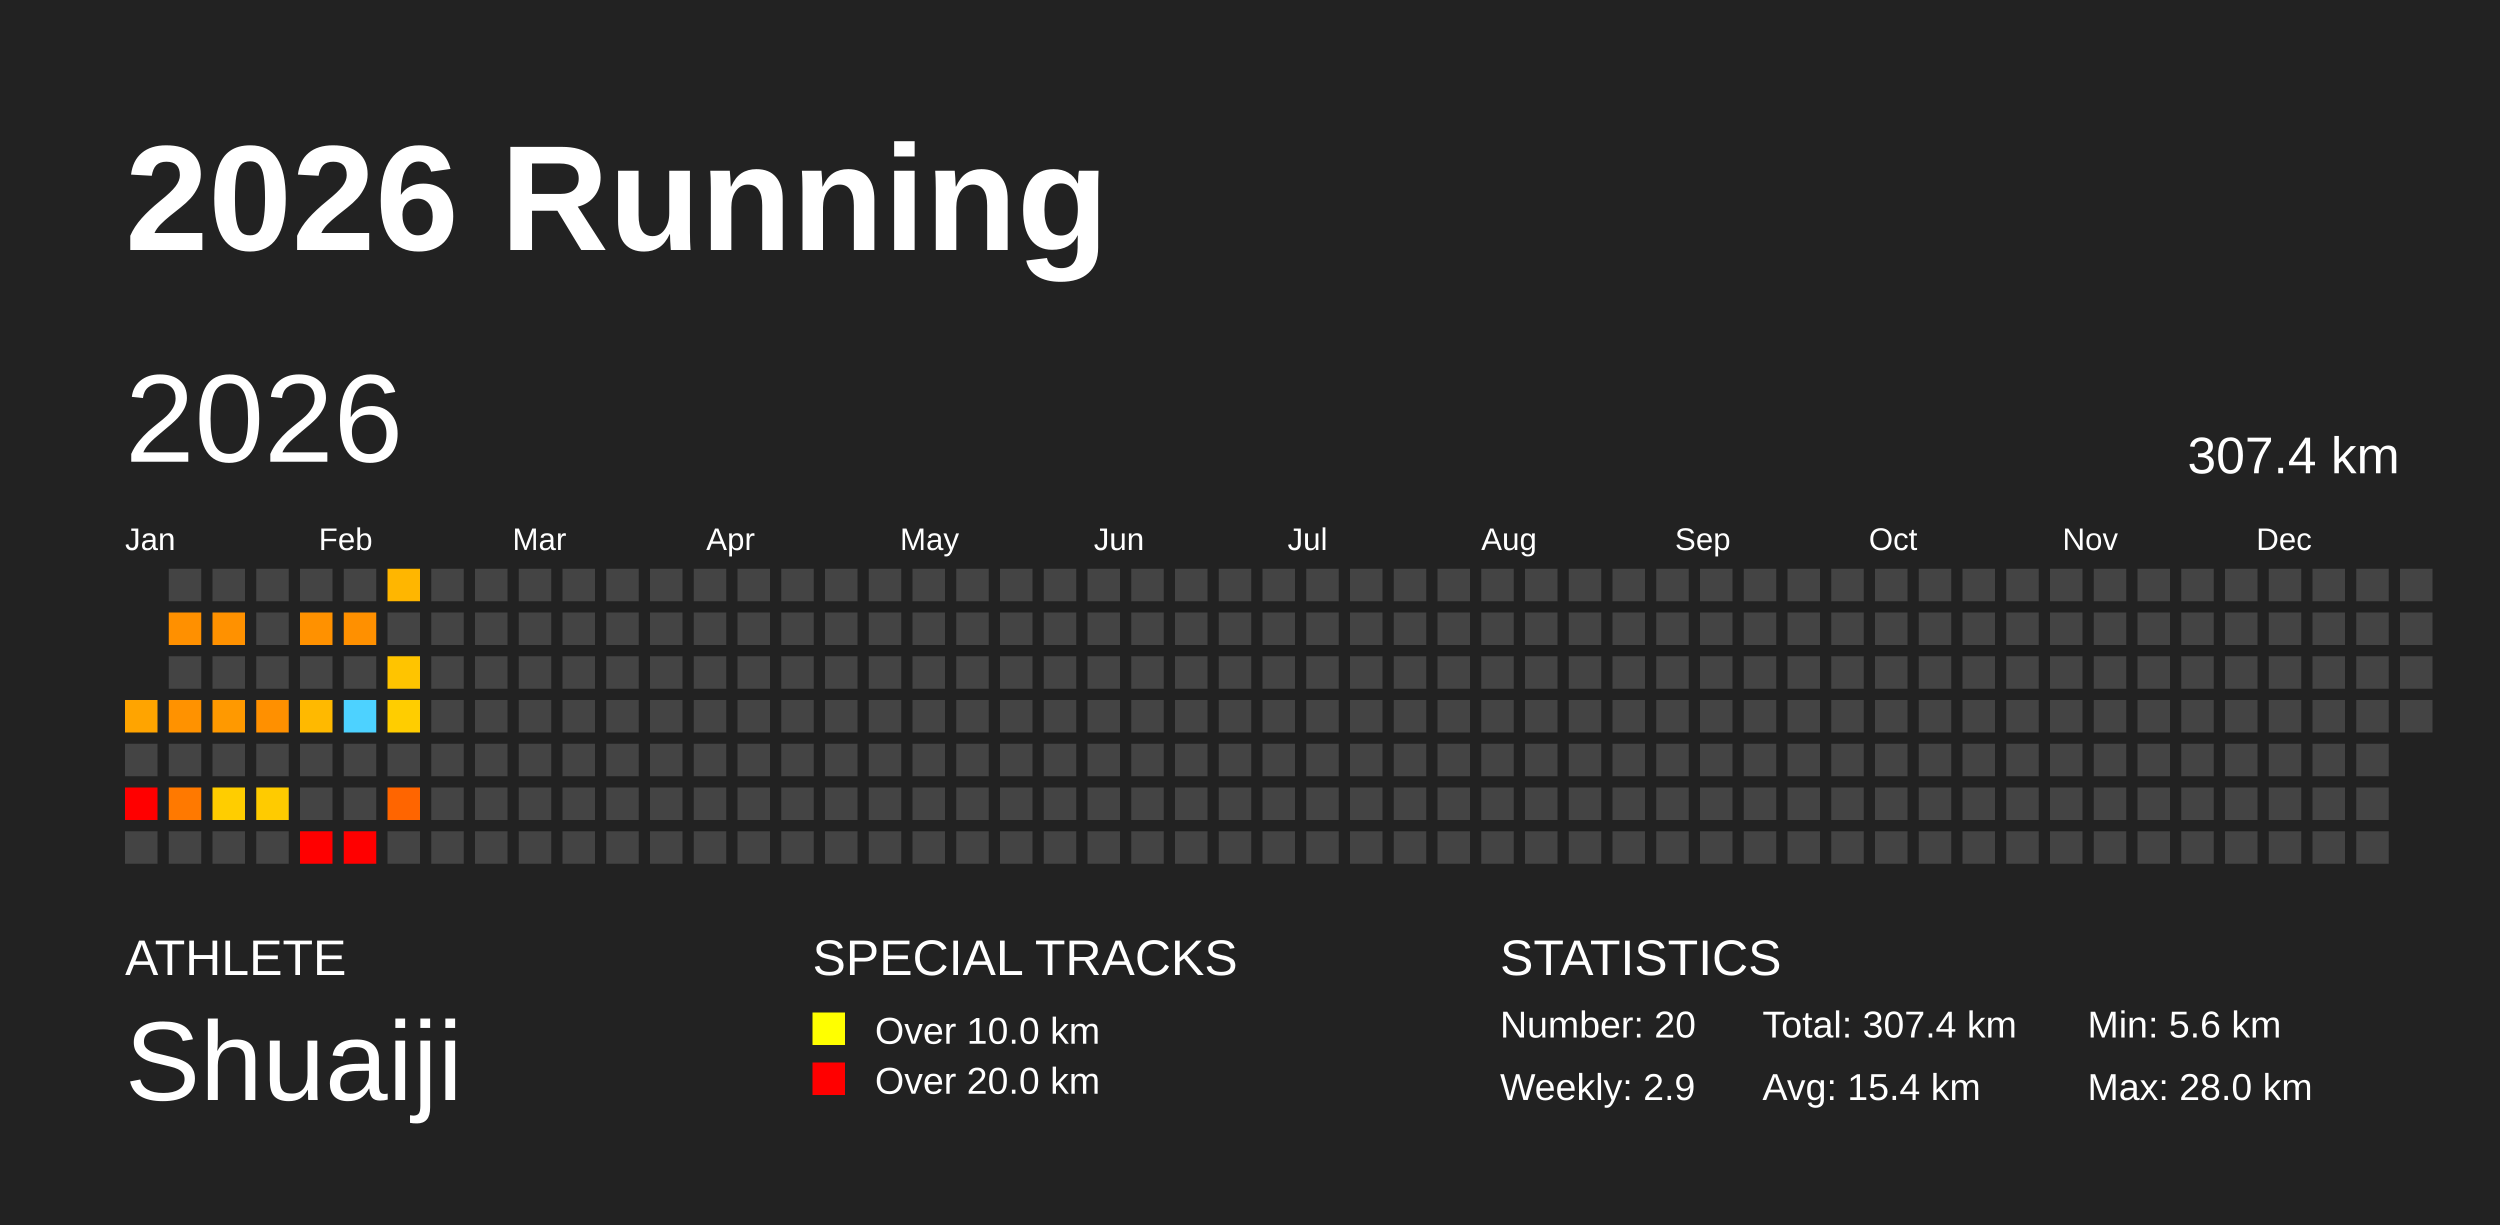
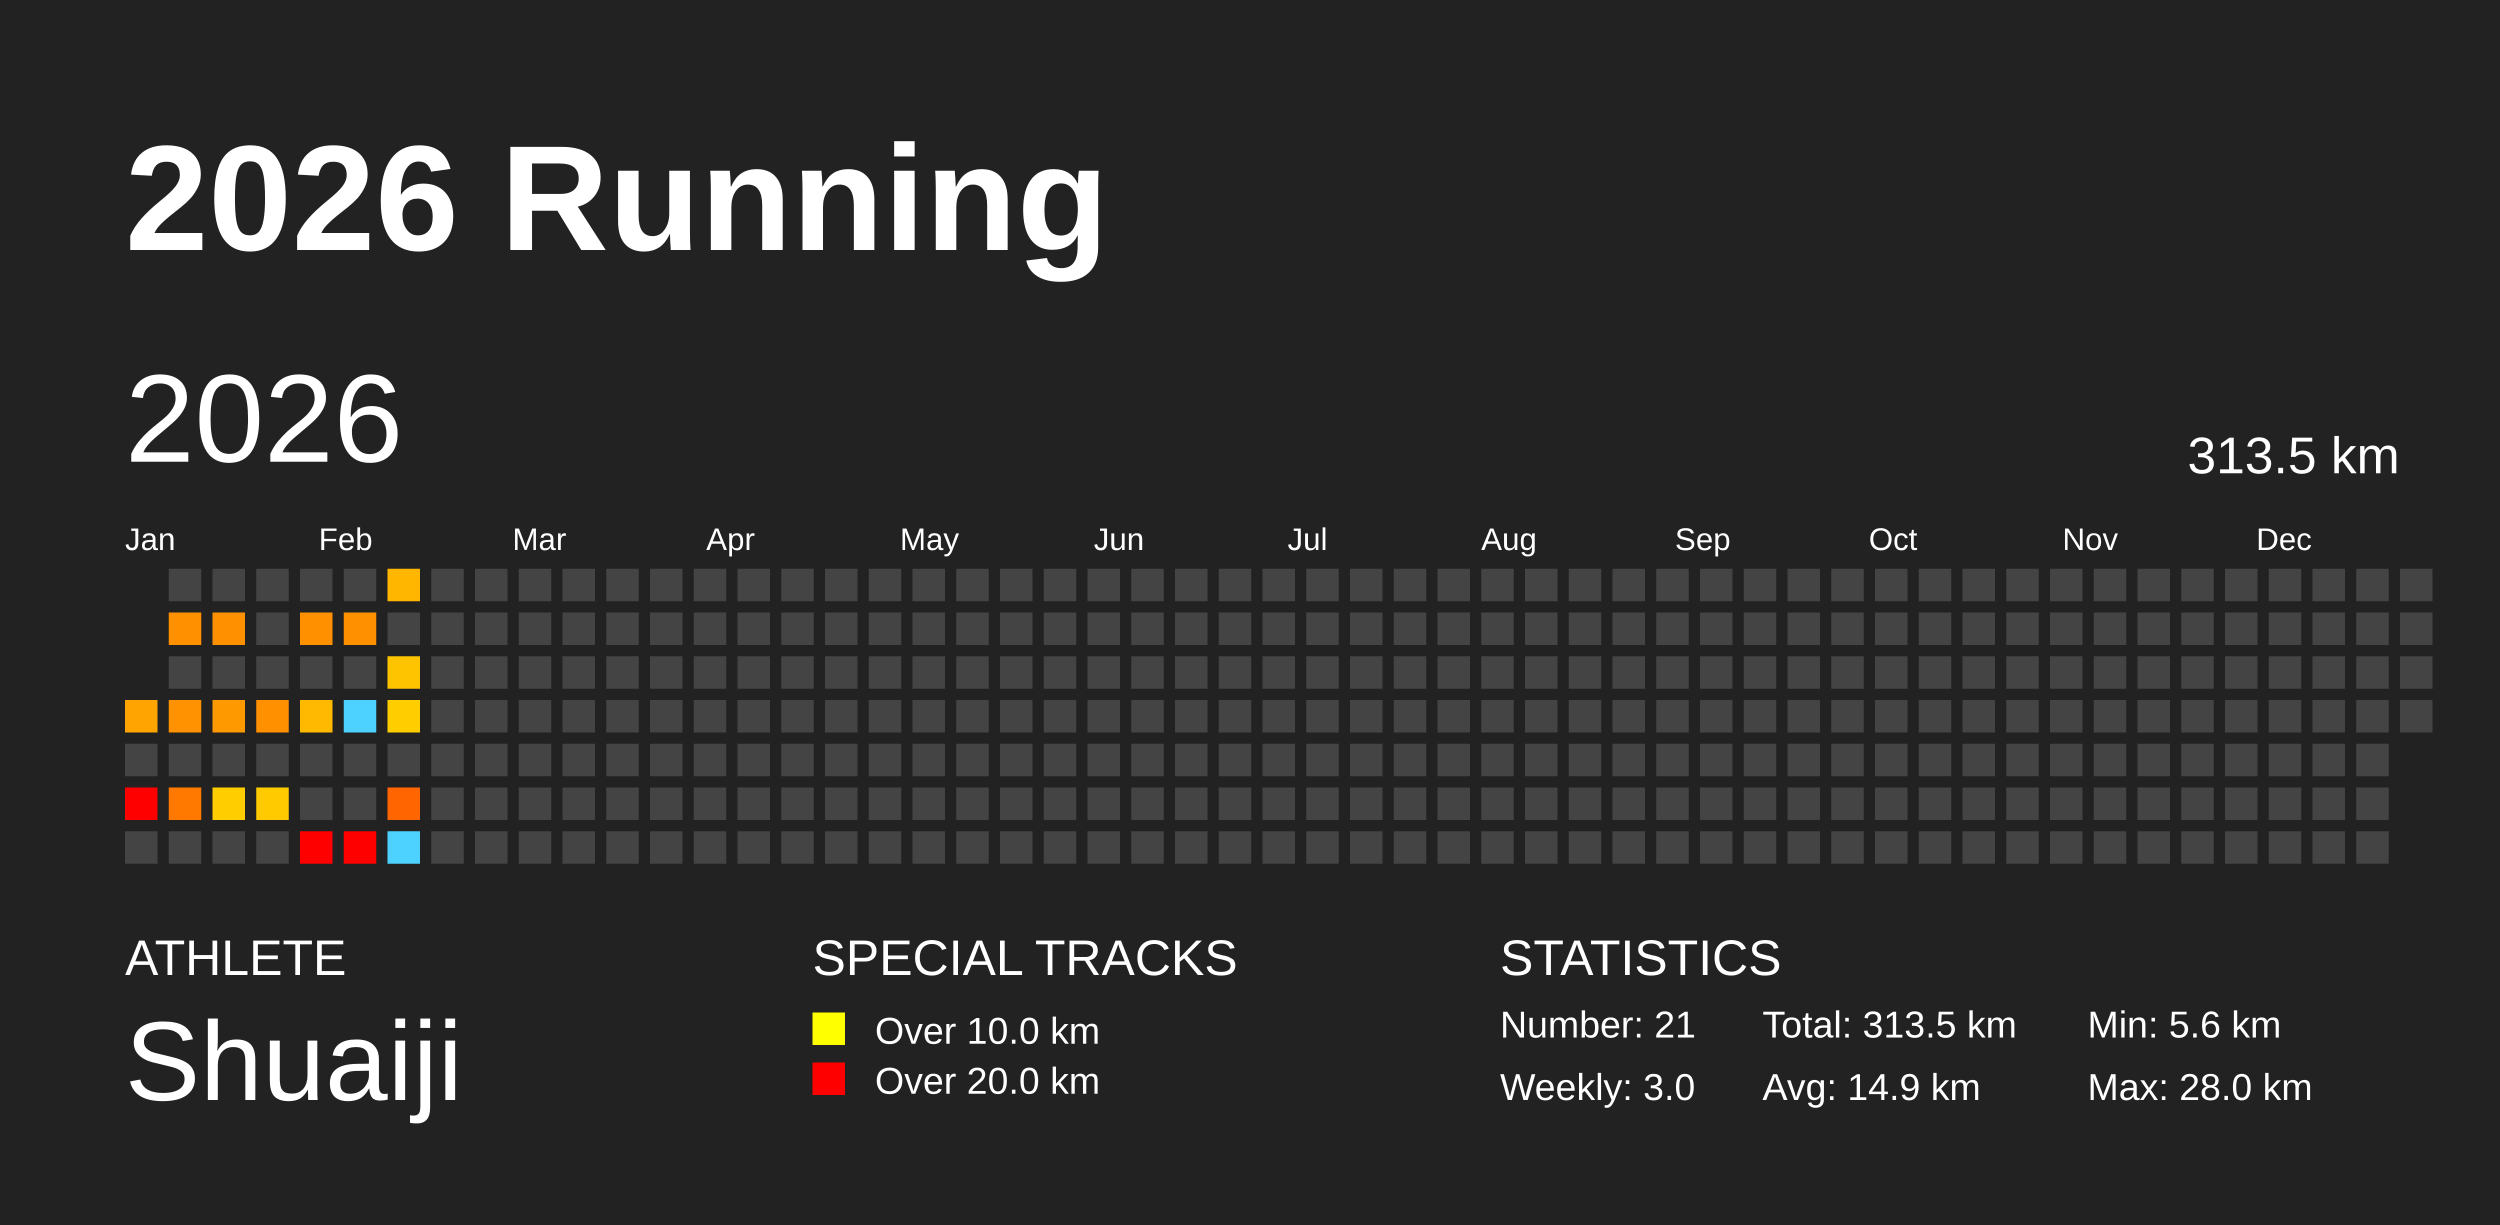
<svg xmlns="http://www.w3.org/2000/svg" baseProfile="full" height="98mm" version="1.1" viewBox="0,0,200,98" width="200mm">
  <defs />
  <rect fill="#222222" height="98" width="200" x="0" y="0" />
  <text fill="#FFFFFF" style="font-size:12px; font-family:Arial; font-weight:bold;" x="10" y="20">2026 Running</text>
  <text fill="#FFFFFF" style="font-size:4px; font-family:Arial" x="10" y="78">ATHLETE</text>
  <text fill="#FFFFFF" style="font-size:9px; font-family:Arial" x="10" y="88">Shuaiji</text>
  <text fill="#FFFFFF" style="font-size:4px; font-family:Arial" x="65" y="78">SPECIAL TRACKS</text>
  <rect fill="yellow" height="2.6" width="2.6" x="65" y="81" />
  <text fill="#FFFFFF" style="font-size:3px; font-family:Arial" x="70" y="83.5">Over 10.0 km</text>
  <rect fill="red" height="2.6" width="2.6" x="65" y="85" />
  <text fill="#FFFFFF" style="font-size:3px; font-family:Arial" x="70" y="87.5">Over 20.0 km</text>
  <text fill="#FFFFFF" style="font-size:4px; font-family:Arial" x="120" y="78">STATISTICS</text>
-   <text fill="#FFFFFF" style="font-size:3px; font-family:Arial" x="120" y="83">Number: 20</text>
-   <text fill="#FFFFFF" style="font-size:3px; font-family:Arial" x="120" y="88">Weekly: 2.9</text>
-   <text fill="#FFFFFF" style="font-size:3px; font-family:Arial" x="141" y="83">Total: 307.4 km</text>
-   <text fill="#FFFFFF" style="font-size:3px; font-family:Arial" x="141" y="88">Avg: 15.4 km</text>
+   <text fill="#FFFFFF" style="font-size:3px; font-family:Arial" x="120" y="83">Number: 21</text>
+   <text fill="#FFFFFF" style="font-size:3px; font-family:Arial" x="120" y="88">Weekly: 3.0</text>
+   <text fill="#FFFFFF" style="font-size:3px; font-family:Arial" x="141" y="83">Total: 313.5 km</text>
+   <text fill="#FFFFFF" style="font-size:3px; font-family:Arial" x="141" y="88">Avg: 14.9 km</text>
  <text fill="#FFFFFF" style="font-size:3px; font-family:Arial" x="167" y="83">Min: 5.6 km</text>
  <text fill="#FFFFFF" style="font-size:3px; font-family:Arial" x="167" y="88">Max: 28.0 km</text>
  <text dominant-baseline="hanging" fill="#FFFFFF" style="font-size:10.0px; font-family:Arial;" x="10" y="30">2026</text>
-   <text dominant-baseline="hanging" fill="#FFFFFF" style="font-size:4.125px; font-family:Arial;" x="175" y="35">307.4 km</text>
+   <text dominant-baseline="hanging" fill="#FFFFFF" style="font-size:4.125px; font-family:Arial;" x="175" y="35">313.5 km</text>
  <text fill="#FFFFFF" style="font-size:2.5px; font-family:Arial" x="10.0" y="44">Jan</text>
  <text fill="#FFFFFF" style="font-size:2.5px; font-family:Arial" x="25.5" y="44">Feb</text>
  <text fill="#FFFFFF" style="font-size:2.5px; font-family:Arial" x="41.0" y="44">Mar</text>
  <text fill="#FFFFFF" style="font-size:2.5px; font-family:Arial" x="56.5" y="44">Apr</text>
  <text fill="#FFFFFF" style="font-size:2.5px; font-family:Arial" x="72.0" y="44">May</text>
  <text fill="#FFFFFF" style="font-size:2.5px; font-family:Arial" x="87.5" y="44">Jun</text>
  <text fill="#FFFFFF" style="font-size:2.5px; font-family:Arial" x="103.0" y="44">Jul</text>
  <text fill="#FFFFFF" style="font-size:2.5px; font-family:Arial" x="118.5" y="44">Aug</text>
  <text fill="#FFFFFF" style="font-size:2.5px; font-family:Arial" x="134.0" y="44">Sep</text>
  <text fill="#FFFFFF" style="font-size:2.5px; font-family:Arial" x="149.5" y="44">Oct</text>
  <text fill="#FFFFFF" style="font-size:2.5px; font-family:Arial" x="165.0" y="44">Nov</text>
  <text fill="#FFFFFF" style="font-size:2.5px; font-family:Arial" x="180.5" y="44">Dec</text>
  <rect fill="#ffa400" height="2.6" width="2.6" x="10.0" y="56.0" />
  <rect fill="#444444" height="2.6" width="2.6" x="10.0" y="59.5" />
  <rect fill="red" height="2.6" width="2.6" x="10.0" y="63.0" />
  <rect fill="#444444" height="2.6" width="2.6" x="10.0" y="66.5" />
  <rect fill="#444444" height="2.6" width="2.6" x="13.5" y="45.5" />
  <rect fill="#ff9000" height="2.6" width="2.6" x="13.5" y="49.0" />
  <rect fill="#444444" height="2.6" width="2.6" x="13.5" y="52.5" />
  <rect fill="#ff9200" height="2.6" width="2.6" x="13.5" y="56.0" />
  <rect fill="#444444" height="2.6" width="2.6" x="13.5" y="59.5" />
  <rect fill="#ff7900" height="2.6" width="2.6" x="13.5" y="63.0" />
  <rect fill="#444444" height="2.6" width="2.6" x="13.5" y="66.5" />
  <rect fill="#444444" height="2.6" width="2.6" x="17.0" y="45.5" />
  <rect fill="#ff9100" height="2.6" width="2.6" x="17.0" y="49.0" />
  <rect fill="#444444" height="2.6" width="2.6" x="17.0" y="52.5" />
  <rect fill="#ff9900" height="2.6" width="2.6" x="17.0" y="56.0" />
  <rect fill="#444444" height="2.6" width="2.6" x="17.0" y="59.5" />
  <rect fill="#ffcd00" height="2.6" width="2.6" x="17.0" y="63.0" />
  <rect fill="#444444" height="2.6" width="2.6" x="17.0" y="66.5" />
  <rect fill="#444444" height="2.6" width="2.6" x="20.5" y="45.5" />
  <rect fill="#444444" height="2.6" width="2.6" x="20.5" y="49.0" />
  <rect fill="#444444" height="2.6" width="2.6" x="20.5" y="52.5" />
  <rect fill="#ff9000" height="2.6" width="2.6" x="20.5" y="56.0" />
  <rect fill="#444444" height="2.6" width="2.6" x="20.5" y="59.5" />
  <rect fill="#ffcb00" height="2.6" width="2.6" x="20.5" y="63.0" />
  <rect fill="#444444" height="2.6" width="2.6" x="20.5" y="66.5" />
  <rect fill="#444444" height="2.6" width="2.6" x="24.0" y="45.5" />
  <rect fill="#ff9100" height="2.6" width="2.6" x="24.0" y="49.0" />
  <rect fill="#444444" height="2.6" width="2.6" x="24.0" y="52.5" />
  <rect fill="#ffb900" height="2.6" width="2.6" x="24.0" y="56.0" />
  <rect fill="#444444" height="2.6" width="2.6" x="24.0" y="59.5" />
  <rect fill="#444444" height="2.6" width="2.6" x="24.0" y="63.0" />
  <rect fill="red" height="2.6" width="2.6" x="24.0" y="66.5" />
  <rect fill="#444444" height="2.6" width="2.6" x="27.5" y="45.5" />
  <rect fill="#ff9000" height="2.6" width="2.6" x="27.5" y="49.0" />
  <rect fill="#444444" height="2.6" width="2.6" x="27.5" y="52.5" />
  <rect fill="#4dd2ff" height="2.6" width="2.6" x="27.5" y="56.0" />
  <rect fill="#444444" height="2.6" width="2.6" x="27.5" y="59.5" />
  <rect fill="#444444" height="2.6" width="2.6" x="27.5" y="63.0" />
  <rect fill="red" height="2.6" width="2.6" x="27.5" y="66.5" />
  <rect fill="#ffb600" height="2.6" width="2.6" x="31.0" y="45.5" />
  <rect fill="#444444" height="2.6" width="2.6" x="31.0" y="49.0" />
  <rect fill="#ffc400" height="2.6" width="2.6" x="31.0" y="52.5" />
  <rect fill="#ffcd00" height="2.6" width="2.6" x="31.0" y="56.0" />
  <rect fill="#444444" height="2.6" width="2.6" x="31.0" y="59.5" />
  <rect fill="#ff6500" height="2.6" width="2.6" x="31.0" y="63.0" />
-   <rect fill="#444444" height="2.6" width="2.6" x="31.0" y="66.5" />
+   <rect fill="#4dd2ff" height="2.6" width="2.6" x="31.0" y="66.5" />
  <rect fill="#444444" height="2.6" width="2.6" x="34.5" y="45.5" />
  <rect fill="#444444" height="2.6" width="2.6" x="34.5" y="49.0" />
  <rect fill="#444444" height="2.6" width="2.6" x="34.5" y="52.5" />
  <rect fill="#444444" height="2.6" width="2.6" x="34.5" y="56.0" />
  <rect fill="#444444" height="2.6" width="2.6" x="34.5" y="59.5" />
  <rect fill="#444444" height="2.6" width="2.6" x="34.5" y="63.0" />
  <rect fill="#444444" height="2.6" width="2.6" x="34.5" y="66.5" />
  <rect fill="#444444" height="2.6" width="2.6" x="38.0" y="45.5" />
  <rect fill="#444444" height="2.6" width="2.6" x="38.0" y="49.0" />
  <rect fill="#444444" height="2.6" width="2.6" x="38.0" y="52.5" />
  <rect fill="#444444" height="2.6" width="2.6" x="38.0" y="56.0" />
  <rect fill="#444444" height="2.6" width="2.6" x="38.0" y="59.5" />
  <rect fill="#444444" height="2.6" width="2.6" x="38.0" y="63.0" />
  <rect fill="#444444" height="2.6" width="2.6" x="38.0" y="66.5" />
  <rect fill="#444444" height="2.6" width="2.6" x="41.5" y="45.5" />
  <rect fill="#444444" height="2.6" width="2.6" x="41.5" y="49.0" />
  <rect fill="#444444" height="2.6" width="2.6" x="41.5" y="52.5" />
  <rect fill="#444444" height="2.6" width="2.6" x="41.5" y="56.0" />
  <rect fill="#444444" height="2.6" width="2.6" x="41.5" y="59.5" />
  <rect fill="#444444" height="2.6" width="2.6" x="41.5" y="63.0" />
  <rect fill="#444444" height="2.6" width="2.6" x="41.5" y="66.5" />
  <rect fill="#444444" height="2.6" width="2.6" x="45.0" y="45.5" />
  <rect fill="#444444" height="2.6" width="2.6" x="45.0" y="49.0" />
  <rect fill="#444444" height="2.6" width="2.6" x="45.0" y="52.5" />
  <rect fill="#444444" height="2.6" width="2.6" x="45.0" y="56.0" />
  <rect fill="#444444" height="2.6" width="2.6" x="45.0" y="59.5" />
  <rect fill="#444444" height="2.6" width="2.6" x="45.0" y="63.0" />
  <rect fill="#444444" height="2.6" width="2.6" x="45.0" y="66.5" />
  <rect fill="#444444" height="2.6" width="2.6" x="48.5" y="45.5" />
  <rect fill="#444444" height="2.6" width="2.6" x="48.5" y="49.0" />
  <rect fill="#444444" height="2.6" width="2.6" x="48.5" y="52.5" />
  <rect fill="#444444" height="2.6" width="2.6" x="48.5" y="56.0" />
  <rect fill="#444444" height="2.6" width="2.6" x="48.5" y="59.5" />
  <rect fill="#444444" height="2.6" width="2.6" x="48.5" y="63.0" />
  <rect fill="#444444" height="2.6" width="2.6" x="48.5" y="66.5" />
  <rect fill="#444444" height="2.6" width="2.6" x="52.0" y="45.5" />
  <rect fill="#444444" height="2.6" width="2.6" x="52.0" y="49.0" />
  <rect fill="#444444" height="2.6" width="2.6" x="52.0" y="52.5" />
  <rect fill="#444444" height="2.6" width="2.6" x="52.0" y="56.0" />
  <rect fill="#444444" height="2.6" width="2.6" x="52.0" y="59.5" />
  <rect fill="#444444" height="2.6" width="2.6" x="52.0" y="63.0" />
  <rect fill="#444444" height="2.6" width="2.6" x="52.0" y="66.5" />
  <rect fill="#444444" height="2.6" width="2.6" x="55.5" y="45.5" />
  <rect fill="#444444" height="2.6" width="2.6" x="55.5" y="49.0" />
  <rect fill="#444444" height="2.6" width="2.6" x="55.5" y="52.5" />
  <rect fill="#444444" height="2.6" width="2.6" x="55.5" y="56.0" />
  <rect fill="#444444" height="2.6" width="2.6" x="55.5" y="59.5" />
  <rect fill="#444444" height="2.6" width="2.6" x="55.5" y="63.0" />
  <rect fill="#444444" height="2.6" width="2.6" x="55.5" y="66.5" />
  <rect fill="#444444" height="2.6" width="2.6" x="59.0" y="45.5" />
  <rect fill="#444444" height="2.6" width="2.6" x="59.0" y="49.0" />
  <rect fill="#444444" height="2.6" width="2.6" x="59.0" y="52.5" />
  <rect fill="#444444" height="2.6" width="2.6" x="59.0" y="56.0" />
  <rect fill="#444444" height="2.6" width="2.6" x="59.0" y="59.5" />
  <rect fill="#444444" height="2.6" width="2.6" x="59.0" y="63.0" />
  <rect fill="#444444" height="2.6" width="2.6" x="59.0" y="66.5" />
  <rect fill="#444444" height="2.6" width="2.6" x="62.5" y="45.5" />
  <rect fill="#444444" height="2.6" width="2.6" x="62.5" y="49.0" />
  <rect fill="#444444" height="2.6" width="2.6" x="62.5" y="52.5" />
  <rect fill="#444444" height="2.6" width="2.6" x="62.5" y="56.0" />
  <rect fill="#444444" height="2.6" width="2.6" x="62.5" y="59.5" />
  <rect fill="#444444" height="2.6" width="2.6" x="62.5" y="63.0" />
  <rect fill="#444444" height="2.6" width="2.6" x="62.5" y="66.5" />
  <rect fill="#444444" height="2.6" width="2.6" x="66.0" y="45.5" />
  <rect fill="#444444" height="2.6" width="2.6" x="66.0" y="49.0" />
  <rect fill="#444444" height="2.6" width="2.6" x="66.0" y="52.5" />
  <rect fill="#444444" height="2.6" width="2.6" x="66.0" y="56.0" />
  <rect fill="#444444" height="2.6" width="2.6" x="66.0" y="59.5" />
  <rect fill="#444444" height="2.6" width="2.6" x="66.0" y="63.0" />
  <rect fill="#444444" height="2.6" width="2.6" x="66.0" y="66.5" />
  <rect fill="#444444" height="2.6" width="2.6" x="69.5" y="45.5" />
  <rect fill="#444444" height="2.6" width="2.6" x="69.5" y="49.0" />
  <rect fill="#444444" height="2.6" width="2.6" x="69.5" y="52.5" />
  <rect fill="#444444" height="2.6" width="2.6" x="69.5" y="56.0" />
  <rect fill="#444444" height="2.6" width="2.6" x="69.5" y="59.5" />
  <rect fill="#444444" height="2.6" width="2.6" x="69.5" y="63.0" />
  <rect fill="#444444" height="2.6" width="2.6" x="69.5" y="66.5" />
  <rect fill="#444444" height="2.6" width="2.6" x="73.0" y="45.5" />
  <rect fill="#444444" height="2.6" width="2.6" x="73.0" y="49.0" />
  <rect fill="#444444" height="2.6" width="2.6" x="73.0" y="52.5" />
  <rect fill="#444444" height="2.6" width="2.6" x="73.0" y="56.0" />
  <rect fill="#444444" height="2.6" width="2.6" x="73.0" y="59.5" />
  <rect fill="#444444" height="2.6" width="2.6" x="73.0" y="63.0" />
  <rect fill="#444444" height="2.6" width="2.6" x="73.0" y="66.5" />
  <rect fill="#444444" height="2.6" width="2.6" x="76.5" y="45.5" />
  <rect fill="#444444" height="2.6" width="2.6" x="76.5" y="49.0" />
  <rect fill="#444444" height="2.6" width="2.6" x="76.5" y="52.5" />
  <rect fill="#444444" height="2.6" width="2.6" x="76.5" y="56.0" />
  <rect fill="#444444" height="2.6" width="2.6" x="76.5" y="59.5" />
  <rect fill="#444444" height="2.6" width="2.6" x="76.5" y="63.0" />
  <rect fill="#444444" height="2.6" width="2.6" x="76.5" y="66.5" />
  <rect fill="#444444" height="2.6" width="2.6" x="80.0" y="45.5" />
  <rect fill="#444444" height="2.6" width="2.6" x="80.0" y="49.0" />
  <rect fill="#444444" height="2.6" width="2.6" x="80.0" y="52.5" />
  <rect fill="#444444" height="2.6" width="2.6" x="80.0" y="56.0" />
  <rect fill="#444444" height="2.6" width="2.6" x="80.0" y="59.5" />
  <rect fill="#444444" height="2.6" width="2.6" x="80.0" y="63.0" />
  <rect fill="#444444" height="2.6" width="2.6" x="80.0" y="66.5" />
  <rect fill="#444444" height="2.6" width="2.6" x="83.5" y="45.5" />
  <rect fill="#444444" height="2.6" width="2.6" x="83.5" y="49.0" />
  <rect fill="#444444" height="2.6" width="2.6" x="83.5" y="52.5" />
  <rect fill="#444444" height="2.6" width="2.6" x="83.5" y="56.0" />
  <rect fill="#444444" height="2.6" width="2.6" x="83.5" y="59.5" />
  <rect fill="#444444" height="2.6" width="2.6" x="83.5" y="63.0" />
  <rect fill="#444444" height="2.6" width="2.6" x="83.5" y="66.5" />
  <rect fill="#444444" height="2.6" width="2.6" x="87.0" y="45.5" />
  <rect fill="#444444" height="2.6" width="2.6" x="87.0" y="49.0" />
  <rect fill="#444444" height="2.6" width="2.6" x="87.0" y="52.5" />
  <rect fill="#444444" height="2.6" width="2.6" x="87.0" y="56.0" />
  <rect fill="#444444" height="2.6" width="2.6" x="87.0" y="59.5" />
  <rect fill="#444444" height="2.6" width="2.6" x="87.0" y="63.0" />
  <rect fill="#444444" height="2.6" width="2.6" x="87.0" y="66.5" />
  <rect fill="#444444" height="2.6" width="2.6" x="90.5" y="45.5" />
  <rect fill="#444444" height="2.6" width="2.6" x="90.5" y="49.0" />
  <rect fill="#444444" height="2.6" width="2.6" x="90.5" y="52.5" />
  <rect fill="#444444" height="2.6" width="2.6" x="90.5" y="56.0" />
  <rect fill="#444444" height="2.6" width="2.6" x="90.5" y="59.5" />
  <rect fill="#444444" height="2.6" width="2.6" x="90.5" y="63.0" />
  <rect fill="#444444" height="2.6" width="2.6" x="90.5" y="66.5" />
  <rect fill="#444444" height="2.6" width="2.6" x="94.0" y="45.5" />
  <rect fill="#444444" height="2.6" width="2.6" x="94.0" y="49.0" />
  <rect fill="#444444" height="2.6" width="2.6" x="94.0" y="52.5" />
  <rect fill="#444444" height="2.6" width="2.6" x="94.0" y="56.0" />
  <rect fill="#444444" height="2.6" width="2.6" x="94.0" y="59.5" />
  <rect fill="#444444" height="2.6" width="2.6" x="94.0" y="63.0" />
  <rect fill="#444444" height="2.6" width="2.6" x="94.0" y="66.5" />
  <rect fill="#444444" height="2.6" width="2.6" x="97.5" y="45.5" />
  <rect fill="#444444" height="2.6" width="2.6" x="97.5" y="49.0" />
  <rect fill="#444444" height="2.6" width="2.6" x="97.5" y="52.5" />
  <rect fill="#444444" height="2.6" width="2.6" x="97.5" y="56.0" />
  <rect fill="#444444" height="2.6" width="2.6" x="97.5" y="59.5" />
  <rect fill="#444444" height="2.6" width="2.6" x="97.5" y="63.0" />
  <rect fill="#444444" height="2.6" width="2.6" x="97.5" y="66.5" />
  <rect fill="#444444" height="2.6" width="2.6" x="101.0" y="45.5" />
  <rect fill="#444444" height="2.6" width="2.6" x="101.0" y="49.0" />
  <rect fill="#444444" height="2.6" width="2.6" x="101.0" y="52.5" />
  <rect fill="#444444" height="2.6" width="2.6" x="101.0" y="56.0" />
  <rect fill="#444444" height="2.6" width="2.6" x="101.0" y="59.5" />
  <rect fill="#444444" height="2.6" width="2.6" x="101.0" y="63.0" />
  <rect fill="#444444" height="2.6" width="2.6" x="101.0" y="66.5" />
  <rect fill="#444444" height="2.6" width="2.6" x="104.5" y="45.5" />
  <rect fill="#444444" height="2.6" width="2.6" x="104.5" y="49.0" />
  <rect fill="#444444" height="2.6" width="2.6" x="104.5" y="52.5" />
  <rect fill="#444444" height="2.6" width="2.6" x="104.5" y="56.0" />
  <rect fill="#444444" height="2.6" width="2.6" x="104.5" y="59.5" />
  <rect fill="#444444" height="2.6" width="2.6" x="104.5" y="63.0" />
  <rect fill="#444444" height="2.6" width="2.6" x="104.5" y="66.5" />
  <rect fill="#444444" height="2.6" width="2.6" x="108.0" y="45.5" />
  <rect fill="#444444" height="2.6" width="2.6" x="108.0" y="49.0" />
  <rect fill="#444444" height="2.6" width="2.6" x="108.0" y="52.5" />
  <rect fill="#444444" height="2.6" width="2.6" x="108.0" y="56.0" />
  <rect fill="#444444" height="2.6" width="2.6" x="108.0" y="59.5" />
  <rect fill="#444444" height="2.6" width="2.6" x="108.0" y="63.0" />
  <rect fill="#444444" height="2.6" width="2.6" x="108.0" y="66.5" />
  <rect fill="#444444" height="2.6" width="2.6" x="111.5" y="45.5" />
  <rect fill="#444444" height="2.6" width="2.6" x="111.5" y="49.0" />
  <rect fill="#444444" height="2.6" width="2.6" x="111.5" y="52.5" />
  <rect fill="#444444" height="2.6" width="2.6" x="111.5" y="56.0" />
  <rect fill="#444444" height="2.6" width="2.6" x="111.5" y="59.5" />
  <rect fill="#444444" height="2.6" width="2.6" x="111.5" y="63.0" />
  <rect fill="#444444" height="2.6" width="2.6" x="111.5" y="66.5" />
  <rect fill="#444444" height="2.6" width="2.6" x="115.0" y="45.5" />
  <rect fill="#444444" height="2.6" width="2.6" x="115.0" y="49.0" />
  <rect fill="#444444" height="2.6" width="2.6" x="115.0" y="52.5" />
  <rect fill="#444444" height="2.6" width="2.6" x="115.0" y="56.0" />
  <rect fill="#444444" height="2.6" width="2.6" x="115.0" y="59.5" />
  <rect fill="#444444" height="2.6" width="2.6" x="115.0" y="63.0" />
  <rect fill="#444444" height="2.6" width="2.6" x="115.0" y="66.5" />
  <rect fill="#444444" height="2.6" width="2.6" x="118.5" y="45.5" />
  <rect fill="#444444" height="2.6" width="2.6" x="118.5" y="49.0" />
  <rect fill="#444444" height="2.6" width="2.6" x="118.5" y="52.5" />
  <rect fill="#444444" height="2.6" width="2.6" x="118.5" y="56.0" />
  <rect fill="#444444" height="2.6" width="2.6" x="118.5" y="59.5" />
  <rect fill="#444444" height="2.6" width="2.6" x="118.5" y="63.0" />
  <rect fill="#444444" height="2.6" width="2.6" x="118.5" y="66.5" />
  <rect fill="#444444" height="2.6" width="2.6" x="122.0" y="45.5" />
  <rect fill="#444444" height="2.6" width="2.6" x="122.0" y="49.0" />
  <rect fill="#444444" height="2.6" width="2.6" x="122.0" y="52.5" />
  <rect fill="#444444" height="2.6" width="2.6" x="122.0" y="56.0" />
  <rect fill="#444444" height="2.6" width="2.6" x="122.0" y="59.5" />
  <rect fill="#444444" height="2.6" width="2.6" x="122.0" y="63.0" />
  <rect fill="#444444" height="2.6" width="2.6" x="122.0" y="66.5" />
  <rect fill="#444444" height="2.6" width="2.6" x="125.5" y="45.5" />
  <rect fill="#444444" height="2.6" width="2.6" x="125.5" y="49.0" />
  <rect fill="#444444" height="2.6" width="2.6" x="125.5" y="52.5" />
  <rect fill="#444444" height="2.6" width="2.6" x="125.5" y="56.0" />
  <rect fill="#444444" height="2.6" width="2.6" x="125.5" y="59.5" />
  <rect fill="#444444" height="2.6" width="2.6" x="125.5" y="63.0" />
  <rect fill="#444444" height="2.6" width="2.6" x="125.5" y="66.5" />
  <rect fill="#444444" height="2.6" width="2.6" x="129.0" y="45.5" />
  <rect fill="#444444" height="2.6" width="2.6" x="129.0" y="49.0" />
  <rect fill="#444444" height="2.6" width="2.6" x="129.0" y="52.5" />
  <rect fill="#444444" height="2.6" width="2.6" x="129.0" y="56.0" />
  <rect fill="#444444" height="2.6" width="2.6" x="129.0" y="59.5" />
  <rect fill="#444444" height="2.6" width="2.6" x="129.0" y="63.0" />
  <rect fill="#444444" height="2.6" width="2.6" x="129.0" y="66.5" />
  <rect fill="#444444" height="2.6" width="2.6" x="132.5" y="45.5" />
  <rect fill="#444444" height="2.6" width="2.6" x="132.5" y="49.0" />
  <rect fill="#444444" height="2.6" width="2.6" x="132.5" y="52.5" />
  <rect fill="#444444" height="2.6" width="2.6" x="132.5" y="56.0" />
  <rect fill="#444444" height="2.6" width="2.6" x="132.5" y="59.5" />
  <rect fill="#444444" height="2.6" width="2.6" x="132.5" y="63.0" />
  <rect fill="#444444" height="2.6" width="2.6" x="132.5" y="66.5" />
  <rect fill="#444444" height="2.6" width="2.6" x="136.0" y="45.5" />
  <rect fill="#444444" height="2.6" width="2.6" x="136.0" y="49.0" />
  <rect fill="#444444" height="2.6" width="2.6" x="136.0" y="52.5" />
  <rect fill="#444444" height="2.6" width="2.6" x="136.0" y="56.0" />
  <rect fill="#444444" height="2.6" width="2.6" x="136.0" y="59.5" />
  <rect fill="#444444" height="2.6" width="2.6" x="136.0" y="63.0" />
  <rect fill="#444444" height="2.6" width="2.6" x="136.0" y="66.5" />
  <rect fill="#444444" height="2.6" width="2.6" x="139.5" y="45.5" />
  <rect fill="#444444" height="2.6" width="2.6" x="139.5" y="49.0" />
  <rect fill="#444444" height="2.6" width="2.6" x="139.5" y="52.5" />
  <rect fill="#444444" height="2.6" width="2.6" x="139.5" y="56.0" />
  <rect fill="#444444" height="2.6" width="2.6" x="139.5" y="59.5" />
  <rect fill="#444444" height="2.6" width="2.6" x="139.5" y="63.0" />
  <rect fill="#444444" height="2.6" width="2.6" x="139.5" y="66.5" />
  <rect fill="#444444" height="2.6" width="2.6" x="143.0" y="45.5" />
  <rect fill="#444444" height="2.6" width="2.6" x="143.0" y="49.0" />
  <rect fill="#444444" height="2.6" width="2.6" x="143.0" y="52.5" />
  <rect fill="#444444" height="2.6" width="2.6" x="143.0" y="56.0" />
  <rect fill="#444444" height="2.6" width="2.6" x="143.0" y="59.5" />
  <rect fill="#444444" height="2.6" width="2.6" x="143.0" y="63.0" />
  <rect fill="#444444" height="2.6" width="2.6" x="143.0" y="66.5" />
  <rect fill="#444444" height="2.6" width="2.6" x="146.5" y="45.5" />
  <rect fill="#444444" height="2.6" width="2.6" x="146.5" y="49.0" />
  <rect fill="#444444" height="2.6" width="2.6" x="146.5" y="52.5" />
  <rect fill="#444444" height="2.6" width="2.6" x="146.5" y="56.0" />
  <rect fill="#444444" height="2.6" width="2.6" x="146.5" y="59.5" />
  <rect fill="#444444" height="2.6" width="2.6" x="146.5" y="63.0" />
  <rect fill="#444444" height="2.6" width="2.6" x="146.5" y="66.5" />
  <rect fill="#444444" height="2.6" width="2.6" x="150.0" y="45.5" />
  <rect fill="#444444" height="2.6" width="2.6" x="150.0" y="49.0" />
  <rect fill="#444444" height="2.6" width="2.6" x="150.0" y="52.5" />
  <rect fill="#444444" height="2.6" width="2.6" x="150.0" y="56.0" />
  <rect fill="#444444" height="2.6" width="2.6" x="150.0" y="59.5" />
  <rect fill="#444444" height="2.6" width="2.6" x="150.0" y="63.0" />
  <rect fill="#444444" height="2.6" width="2.6" x="150.0" y="66.5" />
  <rect fill="#444444" height="2.6" width="2.6" x="153.5" y="45.5" />
  <rect fill="#444444" height="2.6" width="2.6" x="153.5" y="49.0" />
  <rect fill="#444444" height="2.6" width="2.6" x="153.5" y="52.5" />
  <rect fill="#444444" height="2.6" width="2.6" x="153.5" y="56.0" />
  <rect fill="#444444" height="2.6" width="2.6" x="153.5" y="59.5" />
  <rect fill="#444444" height="2.6" width="2.6" x="153.5" y="63.0" />
  <rect fill="#444444" height="2.6" width="2.6" x="153.5" y="66.5" />
  <rect fill="#444444" height="2.6" width="2.6" x="157.0" y="45.5" />
  <rect fill="#444444" height="2.6" width="2.6" x="157.0" y="49.0" />
  <rect fill="#444444" height="2.6" width="2.6" x="157.0" y="52.5" />
  <rect fill="#444444" height="2.6" width="2.6" x="157.0" y="56.0" />
  <rect fill="#444444" height="2.6" width="2.6" x="157.0" y="59.5" />
  <rect fill="#444444" height="2.6" width="2.6" x="157.0" y="63.0" />
  <rect fill="#444444" height="2.6" width="2.6" x="157.0" y="66.5" />
  <rect fill="#444444" height="2.6" width="2.6" x="160.5" y="45.5" />
  <rect fill="#444444" height="2.6" width="2.6" x="160.5" y="49.0" />
  <rect fill="#444444" height="2.6" width="2.6" x="160.5" y="52.5" />
  <rect fill="#444444" height="2.6" width="2.6" x="160.5" y="56.0" />
  <rect fill="#444444" height="2.6" width="2.6" x="160.5" y="59.5" />
  <rect fill="#444444" height="2.6" width="2.6" x="160.5" y="63.0" />
  <rect fill="#444444" height="2.6" width="2.6" x="160.5" y="66.5" />
  <rect fill="#444444" height="2.6" width="2.6" x="164.0" y="45.5" />
  <rect fill="#444444" height="2.6" width="2.6" x="164.0" y="49.0" />
  <rect fill="#444444" height="2.6" width="2.6" x="164.0" y="52.5" />
  <rect fill="#444444" height="2.6" width="2.6" x="164.0" y="56.0" />
  <rect fill="#444444" height="2.6" width="2.6" x="164.0" y="59.5" />
  <rect fill="#444444" height="2.6" width="2.6" x="164.0" y="63.0" />
  <rect fill="#444444" height="2.6" width="2.6" x="164.0" y="66.5" />
  <rect fill="#444444" height="2.6" width="2.6" x="167.5" y="45.5" />
  <rect fill="#444444" height="2.6" width="2.6" x="167.5" y="49.0" />
  <rect fill="#444444" height="2.6" width="2.6" x="167.5" y="52.5" />
  <rect fill="#444444" height="2.6" width="2.6" x="167.5" y="56.0" />
  <rect fill="#444444" height="2.6" width="2.6" x="167.5" y="59.5" />
  <rect fill="#444444" height="2.6" width="2.6" x="167.5" y="63.0" />
  <rect fill="#444444" height="2.6" width="2.6" x="167.5" y="66.5" />
  <rect fill="#444444" height="2.6" width="2.6" x="171.0" y="45.5" />
  <rect fill="#444444" height="2.6" width="2.6" x="171.0" y="49.0" />
  <rect fill="#444444" height="2.6" width="2.6" x="171.0" y="52.5" />
  <rect fill="#444444" height="2.6" width="2.6" x="171.0" y="56.0" />
  <rect fill="#444444" height="2.6" width="2.6" x="171.0" y="59.5" />
  <rect fill="#444444" height="2.6" width="2.6" x="171.0" y="63.0" />
  <rect fill="#444444" height="2.6" width="2.6" x="171.0" y="66.5" />
  <rect fill="#444444" height="2.6" width="2.6" x="174.5" y="45.5" />
  <rect fill="#444444" height="2.6" width="2.6" x="174.5" y="49.0" />
  <rect fill="#444444" height="2.6" width="2.6" x="174.5" y="52.5" />
  <rect fill="#444444" height="2.6" width="2.6" x="174.5" y="56.0" />
  <rect fill="#444444" height="2.6" width="2.6" x="174.5" y="59.5" />
  <rect fill="#444444" height="2.6" width="2.6" x="174.5" y="63.0" />
  <rect fill="#444444" height="2.6" width="2.6" x="174.5" y="66.5" />
  <rect fill="#444444" height="2.6" width="2.6" x="178.0" y="45.5" />
  <rect fill="#444444" height="2.6" width="2.6" x="178.0" y="49.0" />
  <rect fill="#444444" height="2.6" width="2.6" x="178.0" y="52.5" />
  <rect fill="#444444" height="2.6" width="2.6" x="178.0" y="56.0" />
  <rect fill="#444444" height="2.6" width="2.6" x="178.0" y="59.5" />
  <rect fill="#444444" height="2.6" width="2.6" x="178.0" y="63.0" />
  <rect fill="#444444" height="2.6" width="2.6" x="178.0" y="66.5" />
  <rect fill="#444444" height="2.6" width="2.6" x="181.5" y="45.5" />
  <rect fill="#444444" height="2.6" width="2.6" x="181.5" y="49.0" />
  <rect fill="#444444" height="2.6" width="2.6" x="181.5" y="52.5" />
  <rect fill="#444444" height="2.6" width="2.6" x="181.5" y="56.0" />
  <rect fill="#444444" height="2.6" width="2.6" x="181.5" y="59.5" />
  <rect fill="#444444" height="2.6" width="2.6" x="181.5" y="63.0" />
  <rect fill="#444444" height="2.6" width="2.6" x="181.5" y="66.5" />
  <rect fill="#444444" height="2.6" width="2.6" x="185.0" y="45.5" />
  <rect fill="#444444" height="2.6" width="2.6" x="185.0" y="49.0" />
  <rect fill="#444444" height="2.6" width="2.6" x="185.0" y="52.5" />
  <rect fill="#444444" height="2.6" width="2.6" x="185.0" y="56.0" />
  <rect fill="#444444" height="2.6" width="2.6" x="185.0" y="59.5" />
  <rect fill="#444444" height="2.6" width="2.6" x="185.0" y="63.0" />
  <rect fill="#444444" height="2.6" width="2.6" x="185.0" y="66.5" />
  <rect fill="#444444" height="2.6" width="2.6" x="188.5" y="45.5" />
  <rect fill="#444444" height="2.6" width="2.6" x="188.5" y="49.0" />
  <rect fill="#444444" height="2.6" width="2.6" x="188.5" y="52.5" />
  <rect fill="#444444" height="2.6" width="2.6" x="188.5" y="56.0" />
  <rect fill="#444444" height="2.6" width="2.6" x="188.5" y="59.5" />
  <rect fill="#444444" height="2.6" width="2.6" x="188.5" y="63.0" />
  <rect fill="#444444" height="2.6" width="2.6" x="188.5" y="66.5" />
  <rect fill="#444444" height="2.6" width="2.6" x="192.0" y="45.5" />
  <rect fill="#444444" height="2.6" width="2.6" x="192.0" y="49.0" />
  <rect fill="#444444" height="2.6" width="2.6" x="192.0" y="52.5" />
  <rect fill="#444444" height="2.6" width="2.6" x="192.0" y="56.0" />
</svg>
